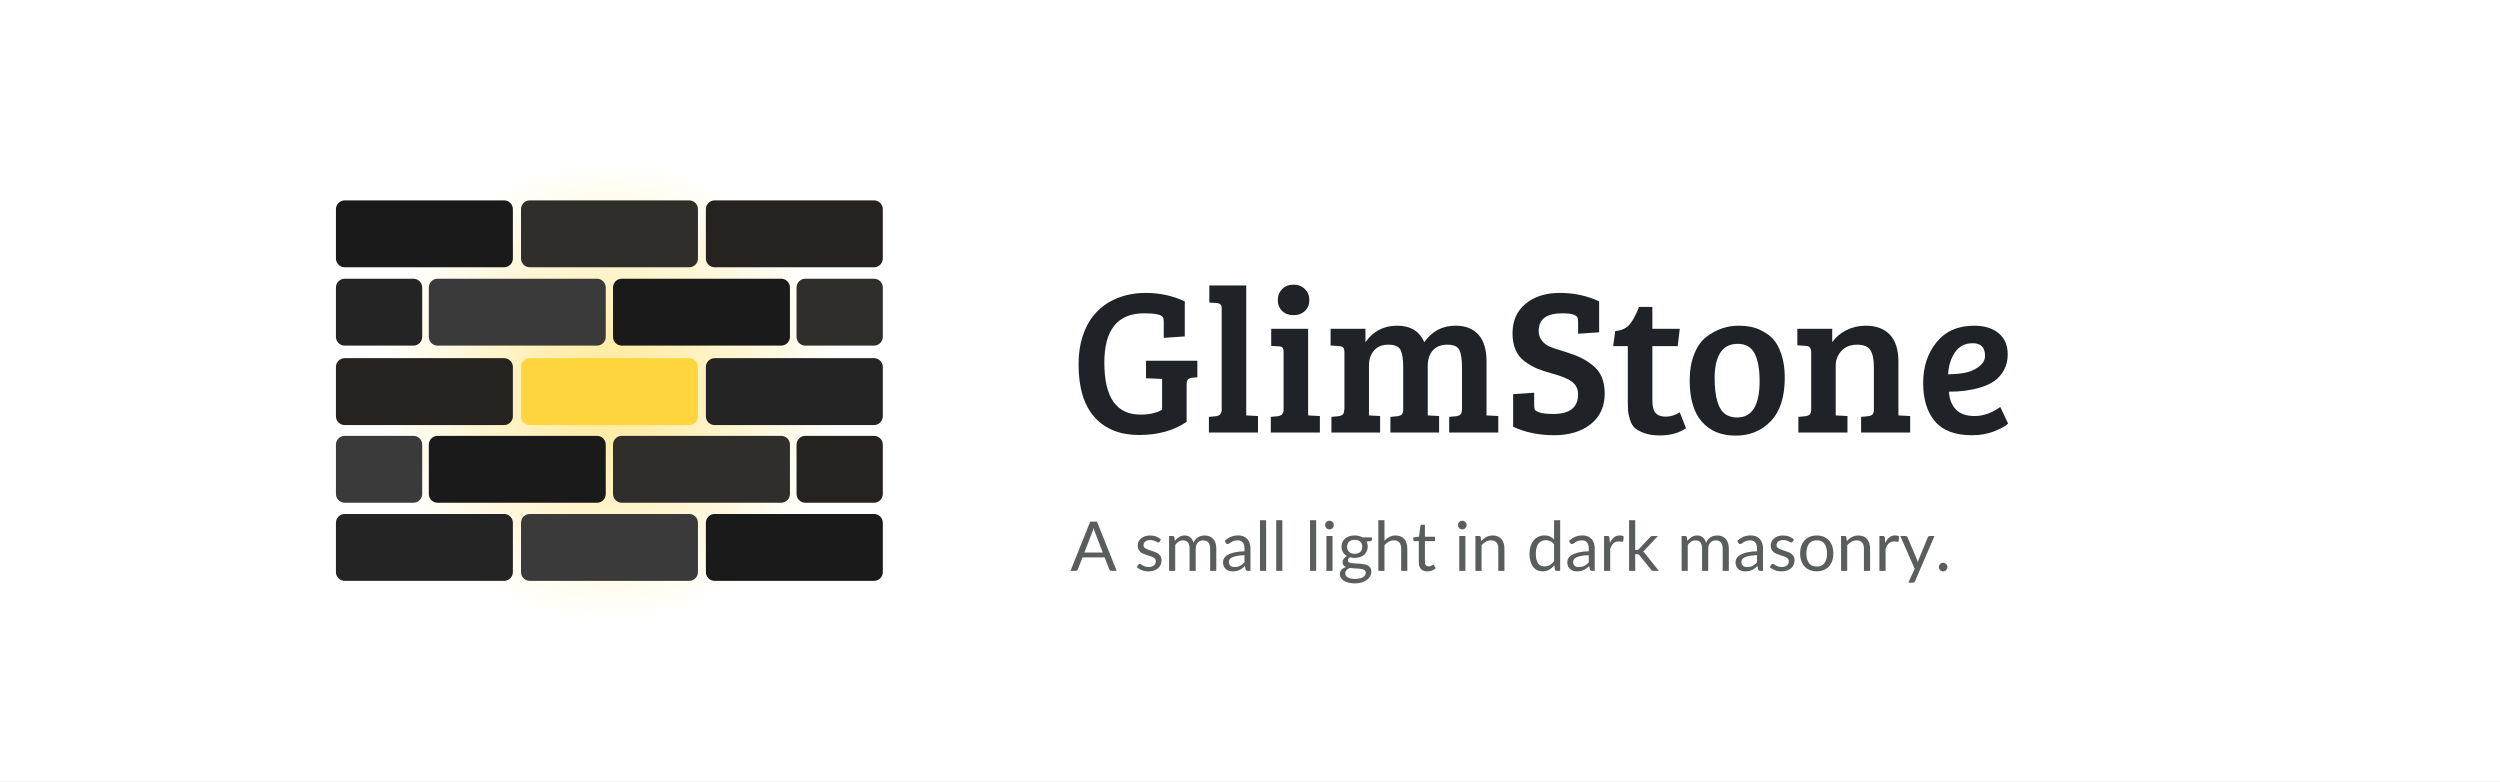
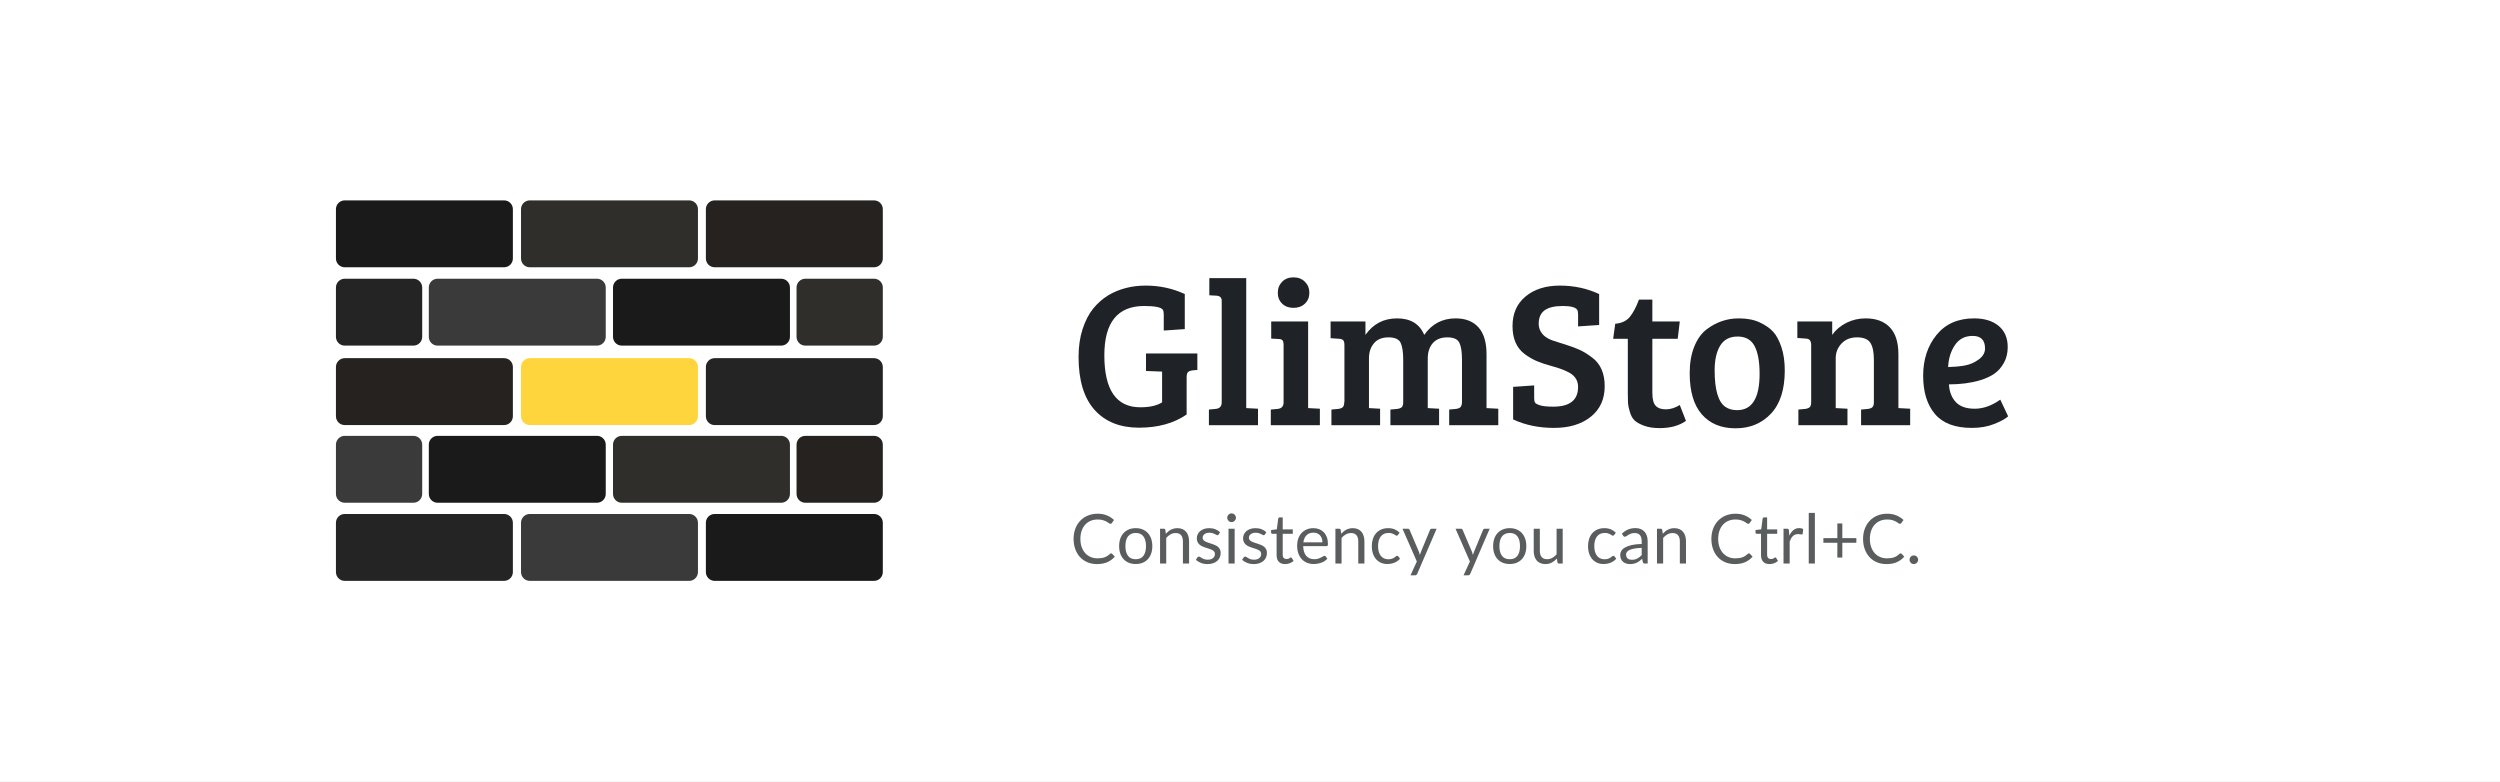
<svg xmlns="http://www.w3.org/2000/svg" width="1600" height="500" viewBox="0 0 1600 500">
  <rect width="1600" height="500" fill="#ffffff" />
  <svg x="165.0" y="25.0" width="450" height="450" viewBox="0 0 319.5 319.5">
-     <defs>
-       <radialGradient id="glow" cx="50%" cy="50%" r="50%">
-         <stop offset="0%" stop-color="#FFD53D" stop-opacity="0.55" />
-         <stop offset="100%" stop-color="#FFD53D" stop-opacity="0" />
-       </radialGradient>
-     </defs>
-     <circle cx="159.8" cy="160.2" r="105.435" fill="url(#glow)" />
    <rect x="35.5" y="73.3" width="80.4" height="30.4" rx="4" ry="4" fill="#1a1a1a" />
    <rect x="119.6" y="73.3" width="80.4" height="30.4" rx="4" ry="4" fill="#2f2e2b" />
    <rect x="203.6" y="73.3" width="80.4" height="30.4" rx="4" ry="4" fill="#252220" />
    <rect x="35.5" y="108.9" width="39.2" height="30.4" rx="4" ry="4" fill="#242424" />
    <rect x="77.7" y="108.9" width="80.4" height="30.4" rx="4" ry="4" fill="#3a3a3a" />
    <rect x="161.4" y="108.9" width="80.4" height="30.4" rx="4" ry="4" fill="#1a1a1a" />
    <rect x="244.8" y="108.9" width="39.2" height="30.4" rx="4" ry="4" fill="#2f2e2b" />
    <rect x="35.5" y="145" width="80.4" height="30.4" rx="4" ry="4" fill="#252220" />
    <rect x="203.6" y="145" width="80.4" height="30.4" rx="4" ry="4" fill="#242424" />
    <rect x="35.5" y="180.3" width="39.2" height="30.4" rx="4" ry="4" fill="#3a3a3a" />
    <rect x="77.7" y="180.3" width="80.4" height="30.4" rx="4" ry="4" fill="#1a1a1a" />
    <rect x="161.4" y="180.3" width="80.4" height="30.4" rx="4" ry="4" fill="#2f2e2b" />
    <rect x="244.8" y="180.3" width="39.2" height="30.4" rx="4" ry="4" fill="#252220" />
    <rect x="35.5" y="215.8" width="80.4" height="30.4" rx="4" ry="4" fill="#242424" />
    <rect x="119.6" y="215.8" width="80.4" height="30.4" rx="4" ry="4" fill="#3a3a3a" />
    <rect x="203.6" y="215.8" width="80.4" height="30.4" rx="4" ry="4" fill="#1a1a1a" />
    <rect x="119.6" y="145" width="80.4" height="30.4" rx="4" ry="4" fill="#FFD53D" />
  </svg>
  <g fill="#1f2328">
-     <g transform="translate(685.00,276.82)">
+     <g transform="translate(685.00,272.14)">
      <path d="M74.45-30.76L74.45-6.86Q62.17 1.58 43.96 1.58Q25.74 1.58 15.51-9.83Q5.28-21.25 5.28-43.69Q5.28-53.59 7.85-61.51Q10.43-69.43 14.59-74.58Q18.74-79.73 24.29-83.16Q34.85-89.36 48.25-89.36Q61.64-89.36 73.26-83.95L73.26-61.51L59.80-60.59L59.80-70.88Q59.80-72.86 59.27-73.79Q57.82-76.30 47.26-76.30Q21.78-76.30 21.78-44.75Q21.78-11.48 44.75-11.48Q53.86-11.48 58.74-14.65L58.74-34.32L58.61-34.32L48.44-34.72L48.44-45.94L81.31-45.94L81.31-35.38L78.28-35.11Q76.16-34.85 75.31-33.99Q74.45-33.13 74.45-30.76" />
    </g>
-     <g transform="translate(769.61,276.82)">
+     <g transform="translate(769.61,272.14)">
      <path d="M4.36-94.12L27.98-94.12L27.98-10.96L35.51-10.56L35.51 0L4.09 0L4.09-10.03L8.45-10.43Q12.28-10.82 12.28-14.65L12.28-79.73Q12.28-82.63 8.98-82.90L4.36-83.16" />
    </g>
-     <g transform="translate(808.95,276.82)">
+     <g transform="translate(808.95,272.14)">
      <path d="M4.62-66.40L28.25-66.40L28.25-10.96L35.77-10.56L35.77 0L4.36 0L4.36-10.03L8.71-10.43Q12.54-10.82 12.54-14.65L12.54-51.35Q12.54-53.59 11.81-54.38Q11.09-55.18 9.24-55.18L4.62-55.44L4.62-66.40M11.62-77.81Q8.84-80.52 8.84-84.74Q8.84-88.97 11.62-91.81Q14.39-94.64 18.88-94.64Q23.36-94.64 26.20-91.81Q29.04-88.97 29.04-84.74Q29.04-80.52 26.20-77.81Q23.36-75.11 18.88-75.11Q14.39-75.11 11.62-77.81" />
    </g>
-     <g transform="translate(848.02,276.82)">
+     <g transform="translate(848.02,272.14)">
      <path d="M9.11-55.31L3.56-55.70L3.56-66.40L25.87-66.40L25.87-57.82Q33.26-68.38 46.13-68.38Q59-68.38 63.49-57.82Q70.88-68.38 83.56-68.38Q93.06-68.38 98.21-62.63Q103.36-56.89 103.36-45.41L103.36-10.96L110.88-10.56L110.88 0L79.46 0L79.46-10.03L83.82-10.43Q85.80-10.69 86.66-11.55Q87.52-12.41 87.65-14.65L87.65-41.98Q87.65-49.24 86-52.73Q84.35-56.23 78.28-56.23Q72.20-56.23 68.97-52.54Q65.74-48.84 65.74-42.64L65.74-10.96L73-10.56L73 0L41.84 0L41.84-10.03L46.20-10.43Q48.18-10.69 49.10-11.55Q50.03-12.41 50.03-14.78L50.03-41.98Q50.03-49.24 48.38-52.73Q46.73-56.23 40.59-56.23Q34.45-56.23 31.28-52.40Q28.12-48.58 28.12-42.90L28.12-10.96L35.24-10.56L35.24 0L4.09 0L4.09-10.03L8.45-10.43Q10.43-10.69 11.35-11.55Q12.28-12.41 12.28-14.78L12.41-14.78L12.41-51.22Q12.41-53.46 11.68-54.32Q10.96-55.18 9.11-55.31" />
    </g>
-     <g transform="translate(962.33,276.82)">
+     <g transform="translate(962.33,272.14)">
      <path d="M31.81-11.88Q47.65-11.88 47.65-24.55Q47.65-31.15 40.66-34.32Q36.96-36.17 31.09-37.75Q25.21-39.34 21.32-40.99Q17.42-42.64 13.46-45.54Q5.68-51.35 5.68-63.43Q5.68-75.50 14.06-82.43Q22.44-89.36 35.97-89.36Q49.50-89.36 61.12-83.95L61.12-64.15L47.65-63.23L47.65-70.88Q47.65-72.86 47.12-73.79Q45.67-76.30 37.82-76.30Q29.96-76.30 26.20-73.52Q22.44-70.75 22.44-64.94Q22.44-60.72 25.61-57.55Q27.72-55.44 31.88-54.05Q36.04-52.67 40.72-51.22Q45.41-49.76 49.04-48.05Q52.67-46.33 56.63-43.30Q64.68-37.36 64.68-24.95Q64.68-12.54 55.77-5.41Q46.86 1.72 32.27 1.72Q17.69 1.72 6.07-3.70L6.07-24.55L19.54-25.48L19.54-17.42Q19.54-15.44 20.06-14.52Q20.59-13.60 23.30-12.74Q26-11.88 31.81-11.88" />
    </g>
-     <g transform="translate(1029.92,276.82)">
+     <g transform="translate(1029.92,272.14)">
      <path d="M19.01-80.39L27.59-80.39L27.59-66.40L45.14-66.40L43.82-55.31L27.59-55.31L27.59-20.59Q27.59-14.78 29.70-12.47Q31.81-10.16 36.23-10.16Q40.66-10.16 45.14-12.94L49.10-2.77Q42.50 1.85 32.34 1.85Q26.40 1.85 22.31 0.33Q18.22-1.19 16.24-3.04Q14.26-4.88 13.20-8.45Q12.14-12.01 12.01-14.06Q11.88-16.10 11.88-20.06L11.88-55.31L2.51-55.31L3.83-64.94Q10.03-65.47 13.20-69.37Q16.37-73.26 19.01-80.39" />
    </g>
-     <g transform="translate(1077.04,276.82)">
+     <g transform="translate(1077.04,272.14)">
      <path d="M34.72-9.64Q49.10-9.64 49.10-32.87Q49.10-44.62 45.87-50.69Q42.64-56.76 35.05-56.76Q27.46-56.76 23.89-50.95Q20.33-45.14 20.33-35.11Q20.33-16.50 27.19-11.75Q30.23-9.64 34.72-9.64M4.36-33.26Q4.36-43.03 7.26-50.23Q10.16-57.42 15.05-61.25Q24.42-68.38 35.77-68.38Q43.69-68.38 49.17-65.80Q54.65-63.23 57.75-59.86Q60.85-56.50 63.03-50.09Q65.21-43.69 65.21-34.98Q65.21-16.76 56.36-7.39Q47.52 1.98 33.73 1.98Q19.93 1.98 12.14-6.93Q4.36-15.84 4.36-33.26" />
    </g>
-     <g transform="translate(1146.74,276.82)">
+     <g transform="translate(1146.74,272.14)">
      <path d="M9.11-55.44L3.56-55.84L3.56-66.40L25.87-66.40L25.87-57.82Q29.30-62.70 34.98-65.54Q40.66-68.38 47.26-68.38Q57.29-68.38 62.77-62.63Q68.24-56.89 68.24-45.41L68.24-10.96L75.77-10.56L75.77 0L44.35 0L44.35-10.03L48.71-10.43Q50.69-10.69 51.61-11.55Q52.54-12.41 52.54-14.78L52.54-41.98Q52.54-49.24 50.29-52.73Q48.05-56.23 41.78-56.23Q35.51-56.23 31.81-52.27Q28.12-48.31 28.12-42.90L28.12-10.96L35.64-10.56L35.64 0L4.22 0L4.22-10.03L8.58-10.43Q10.56-10.69 11.48-11.55Q12.41-12.41 12.41-14.78L12.41-51.35Q12.41-55.31 9.11-55.44" />
    </g>
-     <g transform="translate(1225.94,276.82)">
+     <g transform="translate(1225.94,272.14)">
      <path d="M37.49-68.38Q47.39-68.38 53.20-63.56Q59-58.74 59-50.03Q59-44.22 56.50-39.80Q53.99-35.38 50.29-32.87Q46.60-30.36 41.32-28.78Q32.47-26.14 21.38-26.14Q21.78-19.14 25.74-14.85Q29.70-10.56 37.88-10.56Q46.07-10.56 54.25-16.37L59.27-5.68Q56.63-3.30 50.36-0.79Q44.09 1.72 36.04 1.72Q19.93 1.72 12.41-7.19Q4.88-16.10 4.88-31.68Q4.88-47.26 13.46-57.82Q22.04-68.38 37.49-68.38M31.48-38.21Q36.30-39.07 40.39-42.04Q44.48-45.01 44.48-49.10Q44.48-57.16 36.56-57.16Q29.17-57.16 25.21-51.28Q21.25-45.41 20.86-37.22Q26.66-37.36 31.48-38.21" />
    </g>
  </g>
  <g fill="#5a5d5e">
-     <g transform="translate(685.00,365.34)">
-       <path d="M9-11.70L20.77-11.70L15.82-24.53Q15.60-25.10 15.36-25.86Q15.11-26.62 14.89-27.48Q14.43-25.70 13.95-24.51L9-11.70M17.05-31.53L29.66 0L26.36 0Q25.78 0 25.43-0.29Q25.08-0.57 24.90-1.01L21.96-8.62L7.81-8.62L4.86-1.01Q4.73-0.62 4.36-0.31Q3.98 0 3.43 0L0.13 0L12.74-31.53" />
+     <g transform="translate(685.00,360.66)">
+       <path d="M26.16-6.51Q26.51-6.51 26.77-6.23L28.47-4.40Q26.53-2.16 23.77-0.90Q21.01 0.35 17.09 0.35Q13.71 0.35 10.93-0.82Q8.16-2 6.20-4.12Q4.25-6.25 3.17-9.22Q2.09-12.19 2.09-15.75Q2.09-19.32 3.21-22.29Q4.33-25.26 6.37-27.39Q8.40-29.52 11.24-30.70Q14.08-31.88 17.51-31.88Q20.88-31.88 23.45-30.80Q26.03-29.72 27.98-27.87L26.58-25.92Q26.44-25.70 26.23-25.55Q26.03-25.41 25.67-25.41Q25.28-25.41 24.71-25.84Q24.13-26.27 23.21-26.80Q22.29-27.32 20.90-27.75Q19.51-28.18 17.49-28.18Q15.05-28.18 13.02-27.33Q11-26.49 9.54-24.88Q8.07-23.28 7.26-20.97Q6.45-18.66 6.45-15.75Q6.45-12.80 7.29-10.49Q8.14-8.18 9.60-6.59Q11.07-4.99 13.06-4.16Q15.05-3.32 17.36-3.32Q18.77-3.32 19.90-3.49Q21.03-3.65 21.99-4Q22.95-4.36 23.77-4.89Q24.60-5.43 25.41-6.18Q25.78-6.51 26.16-6.51" />
    </g>
-     <g transform="translate(714.79,365.34)">
+     <g transform="translate(714.39,360.66)">
+       <path d="M12.50-22.64Q14.94-22.64 16.90-21.82Q18.85-21.01 20.24-19.51Q21.63-18.02 22.36-15.89Q23.10-13.77 23.10-11.15Q23.10-8.51 22.36-6.40Q21.63-4.29 20.24-2.79Q18.85-1.30 16.90-0.49Q14.94 0.31 12.50 0.31Q10.03 0.31 8.06-0.49Q6.09-1.30 4.71-2.79Q3.32-4.29 2.59-6.40Q1.85-8.51 1.85-11.15Q1.85-13.77 2.59-15.89Q3.32-18.02 4.71-19.51Q6.09-21.01 8.06-21.82Q10.03-22.64 12.50-22.64M12.50-2.75Q15.80-2.75 17.42-4.96Q19.05-7.17 19.05-11.13Q19.05-15.11 17.42-17.34Q15.80-19.56 12.50-19.56Q10.82-19.56 9.58-18.99Q8.34-18.41 7.51-17.34Q6.69-16.26 6.28-14.68Q5.87-13.11 5.87-11.13Q5.87-7.17 7.51-4.96Q9.15-2.75 12.50-2.75" />
+     </g>
+     <g transform="translate(739.34,360.66)">
+       <path d="M6.49-21.47L6.80-19.05Q7.52-19.87 8.34-20.53Q9.15-21.19 10.06-21.66Q10.98-22.13 12-22.38Q13.02-22.64 14.21-22.64Q16.04-22.64 17.43-22.03Q18.83-21.43 19.77-20.32Q20.70-19.21 21.19-17.64Q21.67-16.08 21.67-14.19L21.67 0L17.73 0L17.73-14.19Q17.73-16.72 16.58-18.12Q15.42-19.51 13.07-19.51Q11.33-19.51 9.82-18.68Q8.32-17.84 7.04-16.41L7.04 0L3.10 0L3.10-22.29L5.46-22.29Q6.29-22.29 6.49-21.47" />
+     </g>
+     <g transform="translate(763.89,360.66)">
+       <path d="M16.96-20.04L16.08-18.61Q15.82-18.13 15.27-18.13Q14.94-18.13 14.52-18.37Q14.10-18.61 13.50-18.91Q12.89-19.21 12.06-19.46Q11.22-19.71 10.08-19.71Q9.09-19.71 8.29-19.46Q7.50-19.21 6.94-18.77Q6.38-18.33 6.08-17.74Q5.79-17.16 5.79-16.48Q5.79-15.62 6.28-15.05Q6.78-14.48 7.59-14.06Q8.40-13.64 9.44-13.32Q10.47-13 11.56-12.64Q12.65-12.28 13.68-11.84Q14.72-11.40 15.53-10.74Q16.35-10.08 16.84-9.12Q17.34-8.16 17.34-6.82Q17.34-5.28 16.79-3.97Q16.24-2.66 15.16-1.70Q14.08-0.75 12.52-0.20Q10.96 0.35 8.91 0.35Q6.58 0.35 4.69-0.41Q2.79-1.17 1.47-2.35L2.40-3.85Q2.57-4.14 2.82-4.29Q3.06-4.44 3.43-4.44Q3.83-4.44 4.27-4.14Q4.71-3.83 5.33-3.45Q5.96-3.08 6.86-2.77Q7.77-2.46 9.11-2.46Q10.25-2.46 11.11-2.76Q11.97-3.06 12.54-3.56Q13.11-4.07 13.39-4.73Q13.66-5.39 13.66-6.14Q13.66-7.06 13.17-7.67Q12.67-8.27 11.86-8.70Q11.04-9.13 10-9.45Q8.95-9.77 7.86-10.12Q6.78-10.47 5.73-10.92Q4.69-11.37 3.87-12.06Q3.06-12.74 2.56-13.74Q2.07-14.74 2.07-16.17Q2.07-17.45 2.60-18.62Q3.12-19.80 4.14-20.69Q5.15-21.58 6.62-22.11Q8.10-22.64 9.99-22.64Q12.19-22.64 13.94-21.95Q15.69-21.25 16.96-20.04" />
+     </g>
+     <g transform="translate(782.94,360.66)">
+       <path d="M3.32-22.29L7.24-22.29L7.24 0L3.32 0L3.32-22.29M8.07-29.28Q8.07-28.71 7.84-28.21Q7.61-27.72 7.23-27.33Q6.84-26.95 6.32-26.73Q5.81-26.51 5.24-26.51Q4.66-26.51 4.17-26.73Q3.67-26.95 3.30-27.33Q2.93-27.72 2.71-28.21Q2.49-28.71 2.49-29.28Q2.49-29.85 2.71-30.37Q2.93-30.89 3.30-31.27Q3.67-31.66 4.17-31.88Q4.66-32.10 5.24-32.10Q5.81-32.10 6.32-31.88Q6.84-31.66 7.23-31.27Q7.61-30.89 7.84-30.37Q8.07-29.85 8.07-29.28" />
+     </g>
+     <g transform="translate(793.50,360.66)">
+       <path d="M16.96-20.04L16.08-18.61Q15.82-18.13 15.27-18.13Q14.94-18.13 14.52-18.37Q14.10-18.61 13.50-18.91Q12.89-19.21 12.06-19.46Q11.22-19.71 10.08-19.71Q9.09-19.71 8.29-19.46Q7.50-19.21 6.94-18.77Q6.38-18.33 6.08-17.74Q5.79-17.16 5.79-16.48Q5.79-15.62 6.28-15.05Q6.78-14.48 7.59-14.06Q8.40-13.64 9.44-13.32Q10.47-13 11.56-12.64Q12.65-12.28 13.68-11.84Q14.72-11.40 15.53-10.74Q16.35-10.08 16.84-9.12Q17.34-8.16 17.34-6.82Q17.34-5.28 16.79-3.97Q16.24-2.66 15.16-1.70Q14.08-0.75 12.52-0.20Q10.96 0.35 8.91 0.35Q6.58 0.35 4.69-0.41Q2.79-1.17 1.47-2.35L2.40-3.85Q2.57-4.14 2.82-4.29Q3.06-4.44 3.43-4.44Q3.83-4.44 4.27-4.14Q4.71-3.83 5.33-3.45Q5.96-3.08 6.86-2.77Q7.77-2.46 9.11-2.46Q10.25-2.46 11.11-2.76Q11.97-3.06 12.54-3.56Q13.11-4.07 13.39-4.73Q13.66-5.39 13.66-6.14Q13.66-7.06 13.17-7.67Q12.67-8.27 11.86-8.70Q11.04-9.13 10-9.45Q8.95-9.77 7.86-10.12Q6.78-10.47 5.73-10.92Q4.69-11.37 3.87-12.06Q3.06-12.74 2.56-13.74Q2.07-14.74 2.07-16.17Q2.07-17.45 2.60-18.62Q3.12-19.80 4.14-20.69Q5.15-21.58 6.62-22.11Q8.10-22.64 9.99-22.64Q12.19-22.64 13.94-21.95Q15.69-21.25 16.96-20.04" />
+     </g>
+     <g transform="translate(812.56,360.66)">
+       <path d="M9.94 0.35Q7.30 0.35 5.88-1.12Q4.47-2.60 4.47-5.37L4.47-19.01L1.78-19.01Q1.43-19.01 1.19-19.22Q0.95-19.43 0.95-19.87L0.95-21.43L4.60-21.89L5.50-28.78Q5.57-29.11 5.80-29.31Q6.03-29.52 6.40-29.52L8.38-29.52L8.38-21.85L14.83-21.85L14.83-19.01L8.38-19.01L8.38-5.63Q8.38-4.22 9.06-3.54Q9.75-2.86 10.82-2.86Q11.44-2.86 11.89-3.02Q12.34-3.19 12.67-3.39Q13-3.59 13.23-3.75Q13.46-3.92 13.64-3.92Q13.95-3.92 14.19-3.54L15.33-1.67Q14.32-0.73 12.89-0.19Q11.46 0.35 9.94 0.35" />
+     </g>
+     <g transform="translate(828.33,360.66)">
+       <path d="M5.83-13.57L18.02-13.57Q18.02-14.94 17.63-16.07Q17.25-17.20 16.51-18.03Q15.77-18.85 14.72-19.30Q13.66-19.76 12.32-19.76Q9.50-19.76 7.86-18.12Q6.23-16.48 5.83-13.57M20.09-4.55L21.19-3.12Q20.46-2.24 19.45-1.59Q18.44-0.95 17.28-0.53Q16.13-0.11 14.89 0.10Q13.66 0.31 12.45 0.31Q10.14 0.31 8.20-0.47Q6.25-1.25 4.83-2.76Q3.41-4.27 2.62-6.49Q1.83-8.71 1.83-11.59Q1.83-13.93 2.54-15.95Q3.26-17.97 4.60-19.46Q5.94-20.94 7.88-21.79Q9.81-22.64 12.23-22.64Q14.23-22.64 15.94-21.97Q17.64-21.30 18.89-20.03Q20.13-18.77 20.83-16.91Q21.54-15.05 21.54-12.67Q21.54-11.75 21.34-11.44Q21.14-11.13 20.59-11.13L5.70-11.13Q5.76-9.02 6.28-7.46Q6.80-5.90 7.72-4.85Q8.65-3.81 9.92-3.29Q11.20-2.77 12.78-2.77Q14.26-2.77 15.32-3.11Q16.39-3.45 17.16-3.85Q17.93-4.25 18.45-4.59Q18.96-4.93 19.34-4.93Q19.82-4.93 20.09-4.55" />
+     </g>
+     <g transform="translate(851.56,360.66)">
+       <path d="M6.49-21.47L6.80-19.05Q7.52-19.87 8.34-20.53Q9.15-21.19 10.06-21.66Q10.98-22.13 12-22.38Q13.02-22.64 14.21-22.64Q16.04-22.64 17.43-22.03Q18.83-21.43 19.77-20.32Q20.70-19.21 21.19-17.64Q21.67-16.08 21.67-14.19L21.67 0L17.73 0L17.73-14.19Q17.73-16.72 16.58-18.12Q15.42-19.51 13.07-19.51Q11.33-19.51 9.82-18.68Q8.32-17.84 7.04-16.41L7.04 0L3.10 0L3.10-22.29L5.46-22.29Q6.29-22.29 6.49-21.47" />
+     </g>
+     <g transform="translate(876.11,360.66)">
+       <path d="M19.65-19.73L18.61-18.33Q18.44-18.08 18.26-17.95Q18.08-17.82 17.78-17.82Q17.45-17.82 17.05-18.09Q16.65-18.37 16.07-18.70Q15.49-19.03 14.64-19.30Q13.79-19.58 12.56-19.58Q10.91-19.58 9.66-19Q8.40-18.41 7.56-17.31Q6.71-16.21 6.28-14.65Q5.85-13.09 5.85-11.15Q5.85-9.13 6.31-7.56Q6.78-5.98 7.62-4.92Q8.47-3.85 9.67-3.29Q10.87-2.73 12.36-2.73Q13.79-2.73 14.72-3.07Q15.64-3.41 16.25-3.83Q16.85-4.25 17.26-4.59Q17.67-4.93 18.06-4.93Q18.55-4.93 18.81-4.55L19.91-3.12Q19.18-2.22 18.26-1.58Q17.34-0.95 16.27-0.52Q15.20-0.09 14.04 0.11Q12.87 0.31 11.66 0.31Q9.57 0.31 7.78-0.46Q5.98-1.23 4.66-2.69Q3.34-4.16 2.60-6.29Q1.85-8.43 1.85-11.15Q1.85-13.64 2.54-15.75Q3.23-17.86 4.56-19.39Q5.90-20.92 7.84-21.78Q9.79-22.64 12.32-22.64Q14.67-22.64 16.47-21.88Q18.26-21.12 19.65-19.73" />
+     </g>
+     <g transform="translate(897.12,360.66)">
+       <path d="M19.23-22.29L22.33-22.29L9.90 6.58Q9.70 7.02 9.40 7.28Q9.11 7.55 8.49 7.55L5.59 7.55L9.66-1.30L0.46-22.29L3.85-22.29Q4.36-22.29 4.65-22.03Q4.95-21.78 5.06-21.47L11.02-7.44Q11.37-6.51 11.62-5.50Q11.92-6.53 12.28-7.46L18.06-21.47Q18.19-21.82 18.51-22.05Q18.83-22.29 19.23-22.29" />
+     </g>
+     <g transform="translate(919.81,360.66)">
      <path d="" />
    </g>
-     <g transform="translate(726.05,365.34)">
-       <path d="M16.96-20.04L16.08-18.61Q15.82-18.13 15.27-18.13Q14.94-18.13 14.52-18.37Q14.10-18.61 13.50-18.91Q12.89-19.21 12.06-19.46Q11.22-19.71 10.08-19.71Q9.09-19.71 8.29-19.46Q7.50-19.21 6.94-18.77Q6.38-18.33 6.08-17.74Q5.79-17.16 5.79-16.48Q5.79-15.62 6.28-15.05Q6.78-14.48 7.59-14.06Q8.40-13.64 9.44-13.32Q10.47-13 11.56-12.64Q12.65-12.28 13.68-11.84Q14.72-11.40 15.53-10.74Q16.35-10.08 16.84-9.12Q17.34-8.16 17.34-6.82Q17.34-5.28 16.79-3.97Q16.24-2.66 15.16-1.70Q14.08-0.75 12.52-0.20Q10.96 0.35 8.91 0.35Q6.58 0.35 4.69-0.41Q2.79-1.17 1.47-2.35L2.40-3.85Q2.57-4.14 2.82-4.29Q3.06-4.44 3.43-4.44Q3.83-4.44 4.27-4.14Q4.71-3.83 5.33-3.45Q5.96-3.08 6.86-2.77Q7.77-2.46 9.11-2.46Q10.25-2.46 11.11-2.76Q11.97-3.06 12.54-3.56Q13.11-4.07 13.39-4.73Q13.66-5.39 13.66-6.14Q13.66-7.06 13.17-7.67Q12.67-8.27 11.86-8.70Q11.04-9.13 10-9.45Q8.95-9.77 7.86-10.12Q6.78-10.47 5.73-10.92Q4.69-11.37 3.87-12.06Q3.06-12.74 2.56-13.74Q2.07-14.74 2.07-16.17Q2.07-17.45 2.60-18.62Q3.12-19.80 4.14-20.69Q5.15-21.58 6.62-22.11Q8.10-22.64 9.99-22.64Q12.19-22.64 13.94-21.95Q15.69-21.25 16.96-20.04" />
+     <g transform="translate(931.07,360.66)">
+       <path d="M19.23-22.29L22.33-22.29L9.90 6.58Q9.70 7.02 9.40 7.28Q9.11 7.55 8.49 7.55L5.59 7.55L9.66-1.30L0.46-22.29L3.85-22.29Q4.36-22.29 4.65-22.03Q4.95-21.78 5.06-21.47L11.02-7.44Q11.37-6.51 11.62-5.50Q11.92-6.53 12.28-7.46L18.06-21.47Q18.19-21.82 18.51-22.05Q18.83-22.29 19.23-22.29" />
    </g>
-     <g transform="translate(745.10,365.34)">
-       <path d="M7.04 0L3.10 0L3.10-22.29L5.46-22.29Q6.29-22.29 6.49-21.47L6.78-19.18Q8.01-20.70 9.55-21.67Q11.09-22.64 13.11-22.64Q15.36-22.64 16.75-21.38Q18.15-20.13 18.77-18Q19.25-19.21 20.01-20.09Q20.77-20.97 21.71-21.54Q22.66-22.11 23.73-22.37Q24.79-22.64 25.89-22.64Q27.65-22.64 29.03-22.08Q30.40-21.52 31.36-20.44Q32.32-19.36 32.82-17.79Q33.33-16.21 33.33-14.19L33.33 0L29.39 0L29.39-14.19Q29.39-16.81 28.25-18.16Q27.10-19.51 24.95-19.51Q23.98-19.51 23.11-19.17Q22.24-18.83 21.58-18.17Q20.92-17.51 20.54-16.51Q20.15-15.51 20.15-14.19L20.15 0L16.21 0L16.21-14.19Q16.21-16.87 15.14-18.19Q14.06-19.51 11.99-19.51Q10.54-19.51 9.31-18.73Q8.07-17.95 7.04-16.61" />
+     <g transform="translate(953.75,360.66)">
+       <path d="M12.50-22.64Q14.94-22.64 16.90-21.82Q18.85-21.01 20.24-19.51Q21.63-18.02 22.36-15.89Q23.10-13.77 23.10-11.15Q23.10-8.51 22.36-6.40Q21.63-4.29 20.24-2.79Q18.85-1.30 16.90-0.49Q14.94 0.31 12.50 0.31Q10.03 0.31 8.06-0.49Q6.09-1.30 4.71-2.79Q3.32-4.29 2.59-6.40Q1.85-8.51 1.85-11.15Q1.85-13.77 2.59-15.89Q3.32-18.02 4.71-19.51Q6.09-21.01 8.06-21.82Q10.03-22.64 12.50-22.64M12.50-2.75Q15.80-2.75 17.42-4.96Q19.05-7.17 19.05-11.13Q19.05-15.11 17.42-17.34Q15.80-19.56 12.50-19.56Q10.82-19.56 9.58-18.99Q8.34-18.41 7.51-17.34Q6.69-16.26 6.28-14.68Q5.87-13.11 5.87-11.13Q5.87-7.17 7.51-4.96Q9.15-2.75 12.50-2.75" />
    </g>
-     <g transform="translate(781.29,365.34)">
+     <g transform="translate(978.70,360.66)">
+       <path d="M17.51-22.29L21.43-22.29L21.43 0L19.10 0Q18.26 0 18.04-0.81L17.73-3.21Q16.28-1.61 14.48-0.63Q12.67 0.35 10.34 0.35Q8.51 0.35 7.12-0.25Q5.72-0.86 4.77-1.96Q3.83-3.06 3.36-4.62Q2.88-6.18 2.88-8.07L2.88-22.29L6.80-22.29L6.80-8.07Q6.80-5.54 7.95-4.16Q9.11-2.77 11.48-2.77Q13.22-2.77 14.73-3.60Q16.24-4.42 17.51-5.87" />
+     </g>
+     <g transform="translate(1003.23,360.66)">
+       <path d="" />
+     </g>
+     <g transform="translate(1014.49,360.66)">
+       <path d="M19.65-19.73L18.61-18.33Q18.44-18.08 18.26-17.95Q18.08-17.82 17.78-17.82Q17.45-17.82 17.05-18.09Q16.65-18.37 16.07-18.70Q15.49-19.03 14.64-19.30Q13.79-19.58 12.56-19.58Q10.91-19.58 9.66-19Q8.40-18.41 7.56-17.31Q6.71-16.21 6.28-14.65Q5.85-13.09 5.85-11.15Q5.85-9.13 6.31-7.56Q6.78-5.98 7.62-4.92Q8.47-3.85 9.67-3.29Q10.87-2.73 12.36-2.73Q13.79-2.73 14.72-3.07Q15.64-3.41 16.25-3.83Q16.85-4.25 17.26-4.59Q17.67-4.93 18.06-4.93Q18.55-4.93 18.81-4.55L19.91-3.12Q19.18-2.22 18.26-1.58Q17.34-0.95 16.27-0.52Q15.20-0.09 14.04 0.11Q12.87 0.31 11.66 0.31Q9.57 0.31 7.78-0.46Q5.98-1.23 4.66-2.69Q3.34-4.16 2.60-6.29Q1.85-8.43 1.85-11.15Q1.85-13.64 2.54-15.75Q3.23-17.86 4.56-19.39Q5.90-20.92 7.84-21.78Q9.79-22.64 12.32-22.64Q14.67-22.64 16.47-21.88Q18.26-21.12 19.65-19.73" />
+     </g>
+     <g transform="translate(1035.50,360.66)">
      <path d="M15.18-5.41L15.18-10.03Q12.47-9.94 10.57-9.60Q8.67-9.26 7.47-8.71Q6.27-8.16 5.73-7.41Q5.19-6.67 5.19-5.74Q5.19-4.86 5.48-4.22Q5.76-3.59 6.26-3.18Q6.75-2.77 7.42-2.58Q8.10-2.40 8.87-2.40Q9.90-2.40 10.76-2.61Q11.62-2.82 12.38-3.21Q13.13-3.61 13.83-4.16Q14.52-4.71 15.18-5.41M3.23-17.89L2.53-19.14Q4.38-20.92 6.51-21.80Q8.65-22.68 11.24-22.68Q13.11-22.68 14.56-22.07Q16.02-21.45 17.01-20.35Q18-19.25 18.50-17.69Q19.01-16.13 19.01-14.26L19.01 0L17.27 0Q16.70 0 16.39-0.19Q16.08-0.37 15.91-0.92L15.47-3.04Q14.59-2.22 13.75-1.59Q12.91-0.97 11.99-0.54Q11.07-0.11 10.02 0.12Q8.98 0.35 7.70 0.35Q6.40 0.35 5.26-0.01Q4.11-0.37 3.27-1.10Q2.42-1.83 1.92-2.94Q1.43-4.05 1.43-5.57Q1.43-6.89 2.16-8.11Q2.88-9.33 4.51-10.27Q6.14-11.22 8.76-11.82Q11.37-12.43 15.18-12.52L15.18-14.26Q15.18-16.85 14.06-18.18Q12.94-19.51 10.78-19.51Q9.33-19.51 8.35-19.15Q7.37-18.79 6.65-18.34Q5.94-17.89 5.42-17.52Q4.91-17.16 4.40-17.16Q4-17.16 3.72-17.37Q3.43-17.58 3.23-17.89" />
    </g>
-     <g transform="translate(803.16,365.34)">
+     <g transform="translate(1057.37,360.66)">
+       <path d="M6.49-21.47L6.80-19.05Q7.52-19.87 8.34-20.53Q9.15-21.19 10.06-21.66Q10.98-22.13 12-22.38Q13.02-22.64 14.21-22.64Q16.04-22.64 17.43-22.03Q18.83-21.43 19.77-20.32Q20.70-19.21 21.19-17.64Q21.67-16.08 21.67-14.19L21.67 0L17.73 0L17.73-14.19Q17.73-16.72 16.58-18.12Q15.42-19.51 13.07-19.51Q11.33-19.51 9.82-18.68Q8.32-17.84 7.04-16.41L7.04 0L3.10 0L3.10-22.29L5.46-22.29Q6.29-22.29 6.49-21.47" />
+     </g>
+     <g transform="translate(1081.92,360.66)">
+       <path d="" />
+     </g>
+     <g transform="translate(1093.19,360.66)">
+       <path d="M26.16-6.51Q26.51-6.51 26.77-6.23L28.47-4.40Q26.53-2.16 23.77-0.90Q21.01 0.35 17.09 0.35Q13.71 0.35 10.93-0.82Q8.16-2 6.20-4.12Q4.25-6.25 3.17-9.22Q2.09-12.19 2.09-15.75Q2.09-19.32 3.21-22.29Q4.33-25.26 6.37-27.39Q8.40-29.52 11.24-30.70Q14.08-31.88 17.51-31.88Q20.88-31.88 23.45-30.80Q26.03-29.72 27.98-27.87L26.58-25.92Q26.44-25.70 26.23-25.55Q26.03-25.41 25.67-25.41Q25.28-25.41 24.71-25.84Q24.13-26.27 23.21-26.80Q22.29-27.32 20.90-27.75Q19.51-28.18 17.49-28.18Q15.05-28.18 13.02-27.33Q11-26.49 9.54-24.88Q8.07-23.28 7.26-20.97Q6.45-18.66 6.45-15.75Q6.45-12.80 7.29-10.49Q8.14-8.18 9.60-6.59Q11.07-4.99 13.06-4.16Q15.05-3.32 17.36-3.32Q18.77-3.32 19.90-3.49Q21.03-3.65 21.99-4Q22.95-4.36 23.77-4.89Q24.60-5.43 25.41-6.18Q25.78-6.51 26.16-6.51" />
+     </g>
+     <g transform="translate(1122.58,360.66)">
+       <path d="M9.94 0.35Q7.30 0.35 5.88-1.12Q4.47-2.60 4.47-5.37L4.47-19.01L1.78-19.01Q1.43-19.01 1.19-19.22Q0.95-19.43 0.95-19.87L0.95-21.43L4.60-21.89L5.50-28.78Q5.57-29.11 5.80-29.31Q6.03-29.52 6.40-29.52L8.38-29.52L8.38-21.85L14.83-21.85L14.83-19.01L8.38-19.01L8.38-5.63Q8.38-4.22 9.06-3.54Q9.75-2.86 10.82-2.86Q11.44-2.86 11.89-3.02Q12.34-3.19 12.67-3.39Q13-3.59 13.23-3.75Q13.46-3.92 13.64-3.92Q13.95-3.92 14.19-3.54L15.33-1.67Q14.32-0.73 12.89-0.19Q11.46 0.35 9.94 0.35" />
+     </g>
+     <g transform="translate(1138.35,360.66)">
+       <path d="M6.56-21.21L6.82-17.82Q7.88-20.11 9.42-21.39Q10.96-22.68 13.18-22.68Q13.88-22.68 14.53-22.53Q15.18-22.37 15.69-22.04L15.40-19.12Q15.27-18.57 14.74-18.57Q14.43-18.57 13.84-18.70Q13.24-18.83 12.50-18.83Q11.44-18.83 10.62-18.52Q9.79-18.22 9.14-17.61Q8.49-17.01 7.97-16.11Q7.46-15.22 7.04-14.08L7.04 0L3.10 0L3.10-22.29L5.35-22.29Q5.98-22.29 6.23-22.04Q6.47-21.80 6.56-21.21" />
+     </g>
+     <g transform="translate(1154.37,360.66)">
      <path d="M3.23-32.41L7.15-32.41L7.15 0L3.23 0" />
    </g>
-     <g transform="translate(813.55,365.34)">
-       <path d="M3.23-32.41L7.15-32.41L7.15 0L3.23 0" />
+     <g transform="translate(1164.75,360.66)">
+       <path d="M23.32-16.26L23.32-13.29L14.34-13.29L14.34-3.83L11.15-3.83L11.15-13.29L2.22-13.29L2.22-16.26L11.15-16.26L11.15-25.65L14.34-25.65L14.34-16.26" />
    </g>
-     <g transform="translate(823.93,365.34)">
-       <path d="" />
+     <g transform="translate(1190.27,360.66)">
+       <path d="M26.16-6.51Q26.51-6.51 26.77-6.23L28.47-4.40Q26.53-2.16 23.77-0.90Q21.01 0.35 17.09 0.35Q13.71 0.35 10.93-0.82Q8.16-2 6.20-4.12Q4.25-6.25 3.17-9.22Q2.09-12.19 2.09-15.75Q2.09-19.32 3.21-22.29Q4.33-25.26 6.37-27.39Q8.40-29.52 11.24-30.70Q14.08-31.88 17.51-31.88Q20.88-31.88 23.45-30.80Q26.03-29.72 27.98-27.87L26.58-25.92Q26.44-25.70 26.23-25.55Q26.03-25.41 25.67-25.41Q25.28-25.41 24.71-25.84Q24.13-26.27 23.21-26.80Q22.29-27.32 20.90-27.75Q19.51-28.18 17.49-28.18Q15.05-28.18 13.02-27.33Q11-26.49 9.54-24.88Q8.07-23.28 7.26-20.97Q6.45-18.66 6.45-15.75Q6.45-12.80 7.29-10.49Q8.14-8.18 9.60-6.59Q11.07-4.99 13.06-4.16Q15.05-3.32 17.36-3.32Q18.77-3.32 19.90-3.49Q21.03-3.65 21.99-4Q22.95-4.36 23.77-4.89Q24.60-5.43 25.41-6.18Q25.78-6.51 26.16-6.51" />
    </g>
-     <g transform="translate(835.19,365.34)">
-       <path d="M3.23-32.41L7.15-32.41L7.15 0L3.23 0" />
-     </g>
-     <g transform="translate(845.58,365.34)">
-       <path d="M3.32-22.29L7.24-22.29L7.24 0L3.32 0L3.32-22.29M8.07-29.28Q8.07-28.71 7.84-28.21Q7.61-27.72 7.23-27.33Q6.84-26.95 6.32-26.73Q5.81-26.51 5.24-26.51Q4.66-26.51 4.17-26.73Q3.67-26.95 3.30-27.33Q2.93-27.72 2.71-28.21Q2.49-28.71 2.49-29.28Q2.49-29.85 2.71-30.37Q2.93-30.89 3.30-31.27Q3.67-31.66 4.17-31.88Q4.66-32.10 5.24-32.10Q5.81-32.10 6.32-31.88Q6.84-31.66 7.23-31.27Q7.61-30.89 7.84-30.37Q8.07-29.85 8.07-29.28" />
-     </g>
-     <g transform="translate(856.14,365.34)">
-       <path d="M10.87-10.89Q12.06-10.89 12.96-11.22Q13.86-11.55 14.48-12.14Q15.09-12.74 15.40-13.56Q15.71-14.39 15.71-15.38Q15.71-17.42 14.46-18.63Q13.22-19.84 10.87-19.84Q8.49-19.84 7.25-18.63Q6.01-17.42 6.01-15.38Q6.01-14.39 6.32-13.56Q6.64-12.74 7.26-12.14Q7.88-11.55 8.78-11.22Q9.68-10.89 10.87-10.89M17.93 1.21Q17.93 0.40 17.47-0.11Q17.01-0.62 16.22-0.90Q15.44-1.19 14.41-1.31Q13.38-1.43 12.22-1.50Q11.07-1.56 9.88-1.63Q8.69-1.69 7.59-1.85Q6.36-1.28 5.58-0.41Q4.80 0.46 4.80 1.63Q4.80 2.38 5.18 3.02Q5.57 3.67 6.36 4.15Q7.15 4.62 8.35 4.89Q9.55 5.17 11.18 5.17Q12.76 5.17 14.01 4.88Q15.27 4.60 16.14 4.07Q17.01 3.54 17.47 2.82Q17.93 2.09 17.93 1.21M15.86-21.41L21.91-21.41L21.91-19.95Q21.91-19.23 20.99-19.03L18.46-18.70Q19.21-17.25 19.21-15.49Q19.21-13.86 18.58-12.53Q17.95-11.20 16.85-10.25Q15.75-9.31 14.21-8.80Q12.67-8.29 10.87-8.29Q9.31-8.29 7.92-8.67Q7.22-8.23 6.84-7.73Q6.47-7.24 6.47-6.73Q6.47-5.94 7.12-5.53Q7.77-5.13 8.82-4.95Q9.88-4.77 11.23-4.73Q12.58-4.69 14-4.59Q15.42-4.49 16.77-4.25Q18.13-4 19.18-3.45Q20.24-2.90 20.89-1.94Q21.54-0.97 21.54 0.57Q21.54 2 20.82 3.34Q20.11 4.69 18.77 5.73Q17.42 6.78 15.48 7.40Q13.53 8.03 11.09 8.03Q8.65 8.03 6.82 7.55Q4.99 7.06 3.78 6.25Q2.57 5.43 1.97 4.37Q1.36 3.30 1.36 2.13Q1.36 0.48 2.40-0.66Q3.43-1.80 5.24-2.49Q4.25-2.93 3.66-3.66Q3.08-4.40 3.08-5.65Q3.08-6.14 3.26-6.65Q3.43-7.17 3.79-7.69Q4.16-8.21 4.69-8.67Q5.21-9.13 5.92-9.48Q4.27-10.41 3.34-11.93Q2.42-13.46 2.42-15.49Q2.42-17.12 3.05-18.45Q3.67-19.78 4.80-20.71Q5.92-21.65 7.47-22.15Q9.02-22.66 10.87-22.66Q12.32-22.66 13.57-22.34Q14.83-22.02 15.86-21.41" />
-     </g>
-     <g transform="translate(879.02,365.34)">
-       <path d="M7.04-32.41L7.04-19.32Q8.47-20.83 10.21-21.74Q11.95-22.64 14.21-22.64Q16.04-22.64 17.43-22.03Q18.83-21.43 19.77-20.32Q20.70-19.21 21.19-17.64Q21.67-16.08 21.67-14.19L21.67 0L17.73 0L17.73-14.19Q17.73-16.72 16.58-18.12Q15.42-19.51 13.07-19.51Q11.33-19.51 9.82-18.68Q8.32-17.84 7.04-16.41L7.04 0L3.10 0L3.10-32.41" />
-     </g>
-     <g transform="translate(903.57,365.34)">
-       <path d="M9.94 0.35Q7.30 0.35 5.88-1.12Q4.47-2.60 4.47-5.37L4.47-19.01L1.78-19.01Q1.43-19.01 1.19-19.22Q0.95-19.43 0.95-19.87L0.95-21.43L4.60-21.89L5.50-28.78Q5.57-29.11 5.80-29.31Q6.03-29.52 6.40-29.52L8.38-29.52L8.38-21.85L14.83-21.85L14.83-19.01L8.38-19.01L8.38-5.63Q8.38-4.22 9.06-3.54Q9.75-2.86 10.82-2.86Q11.44-2.86 11.89-3.02Q12.34-3.19 12.67-3.39Q13-3.59 13.23-3.75Q13.46-3.92 13.64-3.92Q13.95-3.92 14.19-3.54L15.33-1.67Q14.32-0.73 12.89-0.19Q11.46 0.35 9.94 0.35" />
-     </g>
-     <g transform="translate(919.34,365.34)">
-       <path d="" />
-     </g>
-     <g transform="translate(930.61,365.34)">
-       <path d="M3.32-22.29L7.24-22.29L7.24 0L3.32 0L3.32-22.29M8.07-29.28Q8.07-28.71 7.84-28.21Q7.61-27.72 7.23-27.33Q6.84-26.95 6.32-26.73Q5.81-26.51 5.24-26.51Q4.66-26.51 4.17-26.73Q3.67-26.95 3.30-27.33Q2.93-27.72 2.71-28.21Q2.49-28.71 2.49-29.28Q2.49-29.85 2.71-30.37Q2.93-30.89 3.30-31.27Q3.67-31.66 4.17-31.88Q4.66-32.10 5.24-32.10Q5.81-32.10 6.32-31.88Q6.84-31.66 7.23-31.27Q7.61-30.89 7.84-30.37Q8.07-29.85 8.07-29.28" />
-     </g>
-     <g transform="translate(941.17,365.34)">
-       <path d="M6.49-21.47L6.80-19.05Q7.52-19.87 8.34-20.53Q9.15-21.19 10.06-21.66Q10.98-22.13 12-22.38Q13.02-22.64 14.21-22.64Q16.04-22.64 17.43-22.03Q18.83-21.43 19.77-20.32Q20.70-19.21 21.19-17.64Q21.67-16.08 21.67-14.19L21.67 0L17.73 0L17.73-14.19Q17.73-16.72 16.58-18.12Q15.42-19.51 13.07-19.51Q11.33-19.51 9.82-18.68Q8.32-17.84 7.04-16.41L7.04 0L3.10 0L3.10-22.29L5.46-22.29Q6.29-22.29 6.49-21.47" />
-     </g>
-     <g transform="translate(965.72,365.34)">
-       <path d="" />
-     </g>
-     <g transform="translate(976.98,365.34)">
-       <path d="M17.62-6.23L17.62-16.98Q16.52-18.46 15.25-19.04Q13.97-19.62 12.39-19.62Q9.28-19.62 7.61-17.40Q5.94-15.18 5.94-11.07Q5.94-8.89 6.31-7.34Q6.69-5.79 7.41-4.79Q8.14-3.78 9.20-3.32Q10.25-2.86 11.59-2.86Q13.53-2.86 14.97-3.74Q16.41-4.62 17.62-6.23M17.62-32.41L21.54-32.41L21.54 0L19.21 0Q18.37 0 18.15-0.81L17.80-3.52Q16.37-1.80 14.54-0.75Q12.72 0.31 10.32 0.31Q8.40 0.31 6.84-0.43Q5.28-1.17 4.18-2.60Q3.08-4.03 2.49-6.16Q1.89-8.29 1.89-11.07Q1.89-13.53 2.55-15.65Q3.21-17.78 4.44-19.34Q5.68-20.90 7.47-21.79Q9.26-22.68 11.51-22.68Q13.55-22.68 15.01-21.99Q16.48-21.30 17.62-20.06" />
-     </g>
-     <g transform="translate(1001.62,365.34)">
-       <path d="M15.18-5.41L15.18-10.03Q12.47-9.94 10.57-9.60Q8.67-9.26 7.47-8.71Q6.27-8.16 5.73-7.41Q5.19-6.67 5.19-5.74Q5.19-4.86 5.48-4.22Q5.76-3.59 6.26-3.18Q6.75-2.77 7.42-2.58Q8.10-2.40 8.87-2.40Q9.90-2.40 10.76-2.61Q11.62-2.82 12.38-3.21Q13.13-3.61 13.83-4.16Q14.52-4.71 15.18-5.41M3.23-17.89L2.53-19.14Q4.38-20.92 6.51-21.80Q8.65-22.68 11.24-22.68Q13.11-22.68 14.56-22.07Q16.02-21.45 17.01-20.35Q18-19.25 18.50-17.69Q19.01-16.13 19.01-14.26L19.01 0L17.27 0Q16.70 0 16.39-0.19Q16.08-0.37 15.91-0.92L15.47-3.04Q14.59-2.22 13.75-1.59Q12.91-0.97 11.99-0.54Q11.07-0.11 10.02 0.12Q8.98 0.35 7.70 0.35Q6.40 0.35 5.26-0.01Q4.11-0.37 3.27-1.10Q2.42-1.83 1.92-2.94Q1.43-4.05 1.43-5.57Q1.43-6.89 2.16-8.11Q2.88-9.33 4.51-10.27Q6.14-11.22 8.76-11.82Q11.37-12.43 15.18-12.52L15.18-14.26Q15.18-16.85 14.06-18.18Q12.94-19.51 10.78-19.51Q9.33-19.51 8.35-19.15Q7.37-18.79 6.65-18.34Q5.94-17.89 5.42-17.52Q4.91-17.16 4.40-17.16Q4-17.16 3.72-17.37Q3.43-17.58 3.23-17.89" />
-     </g>
-     <g transform="translate(1023.49,365.34)">
-       <path d="M6.56-21.21L6.82-17.82Q7.88-20.11 9.42-21.39Q10.96-22.68 13.18-22.68Q13.88-22.68 14.53-22.53Q15.18-22.37 15.69-22.04L15.40-19.12Q15.27-18.57 14.74-18.57Q14.43-18.57 13.84-18.70Q13.24-18.83 12.50-18.83Q11.44-18.83 10.62-18.52Q9.79-18.22 9.14-17.61Q8.49-17.01 7.97-16.11Q7.46-15.22 7.04-14.08L7.04 0L3.10 0L3.10-22.29L5.35-22.29Q5.98-22.29 6.23-22.04Q6.47-21.80 6.56-21.21" />
-     </g>
-     <g transform="translate(1039.51,365.34)">
-       <path d="M3.10-32.41L7.04-32.41L7.04-13.33L8.05-13.33Q8.49-13.33 8.79-13.45Q9.09-13.57 9.42-13.95L16.46-21.49Q16.76-21.87 17.11-22.08Q17.45-22.29 18.02-22.29L21.56-22.29L13.35-13.55Q12.76-12.80 12.08-12.39Q12.47-12.12 12.79-11.78Q13.11-11.44 13.40-11L22.11 0L18.61 0Q18.11 0 17.74-0.16Q17.38-0.33 17.12-0.77L9.79-9.90Q9.46-10.36 9.14-10.50Q8.82-10.65 8.16-10.65L7.04-10.65L7.04 0L3.10 0" />
-     </g>
-     <g transform="translate(1061.86,365.34)">
-       <path d="" />
-     </g>
-     <g transform="translate(1073.12,365.34)">
-       <path d="M7.04 0L3.10 0L3.10-22.29L5.46-22.29Q6.29-22.29 6.49-21.47L6.78-19.18Q8.01-20.70 9.55-21.67Q11.09-22.64 13.11-22.64Q15.36-22.64 16.75-21.38Q18.15-20.13 18.77-18Q19.25-19.21 20.01-20.09Q20.77-20.97 21.71-21.54Q22.66-22.11 23.73-22.37Q24.79-22.64 25.89-22.64Q27.65-22.64 29.03-22.08Q30.40-21.52 31.36-20.44Q32.32-19.36 32.82-17.79Q33.33-16.21 33.33-14.19L33.33 0L29.39 0L29.39-14.19Q29.39-16.81 28.25-18.16Q27.10-19.51 24.95-19.51Q23.98-19.51 23.11-19.17Q22.24-18.83 21.58-18.17Q20.92-17.51 20.54-16.51Q20.15-15.51 20.15-14.19L20.15 0L16.21 0L16.21-14.19Q16.21-16.87 15.14-18.19Q14.06-19.51 11.99-19.51Q10.54-19.51 9.31-18.73Q8.07-17.95 7.04-16.61" />
-     </g>
-     <g transform="translate(1109.31,365.34)">
-       <path d="M15.18-5.41L15.18-10.03Q12.47-9.94 10.57-9.60Q8.67-9.26 7.47-8.71Q6.27-8.16 5.73-7.41Q5.19-6.67 5.19-5.74Q5.19-4.86 5.48-4.22Q5.76-3.59 6.26-3.18Q6.75-2.77 7.42-2.58Q8.10-2.40 8.87-2.40Q9.90-2.40 10.76-2.61Q11.62-2.82 12.38-3.21Q13.13-3.61 13.83-4.16Q14.52-4.71 15.18-5.41M3.23-17.89L2.53-19.14Q4.38-20.92 6.51-21.80Q8.65-22.68 11.24-22.68Q13.11-22.68 14.56-22.07Q16.02-21.45 17.01-20.35Q18-19.25 18.50-17.69Q19.01-16.13 19.01-14.26L19.01 0L17.27 0Q16.70 0 16.39-0.19Q16.08-0.37 15.91-0.92L15.47-3.04Q14.59-2.22 13.75-1.59Q12.91-0.97 11.99-0.54Q11.07-0.11 10.02 0.12Q8.98 0.35 7.70 0.35Q6.40 0.35 5.26-0.01Q4.11-0.37 3.27-1.10Q2.42-1.83 1.92-2.94Q1.43-4.05 1.43-5.57Q1.43-6.89 2.16-8.11Q2.88-9.33 4.51-10.27Q6.14-11.22 8.76-11.82Q11.37-12.43 15.18-12.52L15.18-14.26Q15.18-16.85 14.06-18.18Q12.94-19.51 10.78-19.51Q9.33-19.51 8.35-19.15Q7.37-18.79 6.65-18.34Q5.94-17.89 5.42-17.52Q4.91-17.16 4.40-17.16Q4-17.16 3.72-17.37Q3.43-17.58 3.23-17.89" />
-     </g>
-     <g transform="translate(1131.18,365.34)">
-       <path d="M16.96-20.04L16.08-18.61Q15.82-18.13 15.27-18.13Q14.94-18.13 14.52-18.37Q14.10-18.61 13.50-18.91Q12.89-19.21 12.06-19.46Q11.22-19.71 10.08-19.71Q9.09-19.71 8.29-19.46Q7.50-19.21 6.94-18.77Q6.38-18.33 6.08-17.74Q5.79-17.16 5.79-16.48Q5.79-15.62 6.28-15.05Q6.78-14.48 7.59-14.06Q8.40-13.64 9.44-13.32Q10.47-13 11.56-12.64Q12.65-12.28 13.68-11.84Q14.72-11.40 15.53-10.74Q16.35-10.08 16.84-9.12Q17.34-8.16 17.34-6.82Q17.34-5.28 16.79-3.97Q16.24-2.66 15.16-1.70Q14.08-0.75 12.52-0.20Q10.96 0.35 8.91 0.35Q6.58 0.35 4.69-0.41Q2.79-1.17 1.47-2.35L2.40-3.85Q2.57-4.14 2.82-4.29Q3.06-4.44 3.43-4.44Q3.83-4.44 4.27-4.14Q4.71-3.83 5.33-3.45Q5.96-3.08 6.86-2.77Q7.77-2.46 9.11-2.46Q10.25-2.46 11.11-2.76Q11.97-3.06 12.54-3.56Q13.11-4.07 13.39-4.73Q13.66-5.39 13.66-6.14Q13.66-7.06 13.17-7.67Q12.67-8.27 11.86-8.70Q11.04-9.13 10-9.45Q8.95-9.77 7.86-10.12Q6.78-10.47 5.73-10.92Q4.69-11.37 3.87-12.06Q3.06-12.74 2.56-13.74Q2.07-14.74 2.07-16.17Q2.07-17.45 2.60-18.62Q3.12-19.80 4.14-20.69Q5.15-21.58 6.62-22.11Q8.10-22.64 9.99-22.64Q12.19-22.64 13.94-21.95Q15.69-21.25 16.96-20.04" />
-     </g>
-     <g transform="translate(1150.23,365.34)">
-       <path d="M12.50-22.64Q14.94-22.64 16.90-21.82Q18.85-21.01 20.24-19.51Q21.63-18.02 22.36-15.89Q23.10-13.77 23.10-11.15Q23.10-8.51 22.36-6.40Q21.63-4.29 20.24-2.79Q18.85-1.30 16.90-0.49Q14.94 0.31 12.50 0.31Q10.03 0.31 8.06-0.49Q6.09-1.30 4.71-2.79Q3.32-4.29 2.59-6.40Q1.85-8.51 1.85-11.15Q1.85-13.77 2.59-15.89Q3.32-18.02 4.71-19.51Q6.09-21.01 8.06-21.82Q10.03-22.64 12.50-22.64M12.50-2.75Q15.80-2.75 17.42-4.96Q19.05-7.17 19.05-11.13Q19.05-15.11 17.42-17.34Q15.80-19.56 12.50-19.56Q10.82-19.56 9.58-18.99Q8.34-18.41 7.51-17.34Q6.69-16.26 6.28-14.68Q5.87-13.11 5.87-11.13Q5.87-7.17 7.51-4.96Q9.15-2.75 12.50-2.75" />
-     </g>
-     <g transform="translate(1175.18,365.34)">
-       <path d="M6.49-21.47L6.80-19.05Q7.52-19.87 8.34-20.53Q9.15-21.19 10.06-21.66Q10.98-22.13 12-22.38Q13.02-22.64 14.21-22.64Q16.04-22.64 17.43-22.03Q18.83-21.43 19.77-20.32Q20.70-19.21 21.19-17.64Q21.67-16.08 21.67-14.19L21.67 0L17.73 0L17.73-14.19Q17.73-16.72 16.58-18.12Q15.42-19.51 13.07-19.51Q11.33-19.51 9.82-18.68Q8.32-17.84 7.04-16.41L7.04 0L3.10 0L3.10-22.29L5.46-22.29Q6.29-22.29 6.49-21.47" />
-     </g>
-     <g transform="translate(1199.73,365.34)">
-       <path d="M6.56-21.21L6.82-17.82Q7.88-20.11 9.42-21.39Q10.96-22.68 13.18-22.68Q13.88-22.68 14.53-22.53Q15.18-22.37 15.69-22.04L15.40-19.12Q15.27-18.57 14.74-18.57Q14.43-18.57 13.84-18.70Q13.24-18.83 12.50-18.83Q11.44-18.83 10.62-18.52Q9.79-18.22 9.14-17.61Q8.49-17.01 7.97-16.11Q7.46-15.22 7.04-14.08L7.04 0L3.10 0L3.10-22.29L5.35-22.29Q5.98-22.29 6.23-22.04Q6.47-21.80 6.56-21.21" />
-     </g>
-     <g transform="translate(1215.75,365.34)">
-       <path d="M19.23-22.29L22.33-22.29L9.90 6.58Q9.70 7.02 9.40 7.28Q9.11 7.55 8.49 7.55L5.59 7.55L9.66-1.30L0.46-22.29L3.85-22.29Q4.36-22.29 4.65-22.03Q4.95-21.78 5.06-21.47L11.02-7.44Q11.37-6.51 11.62-5.50Q11.92-6.53 12.28-7.46L18.06-21.47Q18.19-21.82 18.51-22.05Q18.83-22.29 19.23-22.29" />
-     </g>
-     <g transform="translate(1238.43,365.34)">
+     <g transform="translate(1219.67,360.66)">
      <path d="M2.44-2.42Q2.44-2.99 2.65-3.50Q2.86-4 3.22-4.38Q3.59-4.75 4.09-4.97Q4.60-5.19 5.17-5.19Q5.74-5.19 6.25-4.97Q6.75-4.75 7.13-4.38Q7.50-4 7.72-3.50Q7.94-2.99 7.94-2.42Q7.94-1.83 7.72-1.33Q7.50-0.84 7.13-0.46Q6.75-0.09 6.25 0.12Q5.74 0.33 5.17 0.33Q4.60 0.33 4.09 0.12Q3.59-0.09 3.22-0.46Q2.86-0.84 2.65-1.33Q2.44-1.83 2.44-2.42" />
    </g>
  </g>
</svg>
